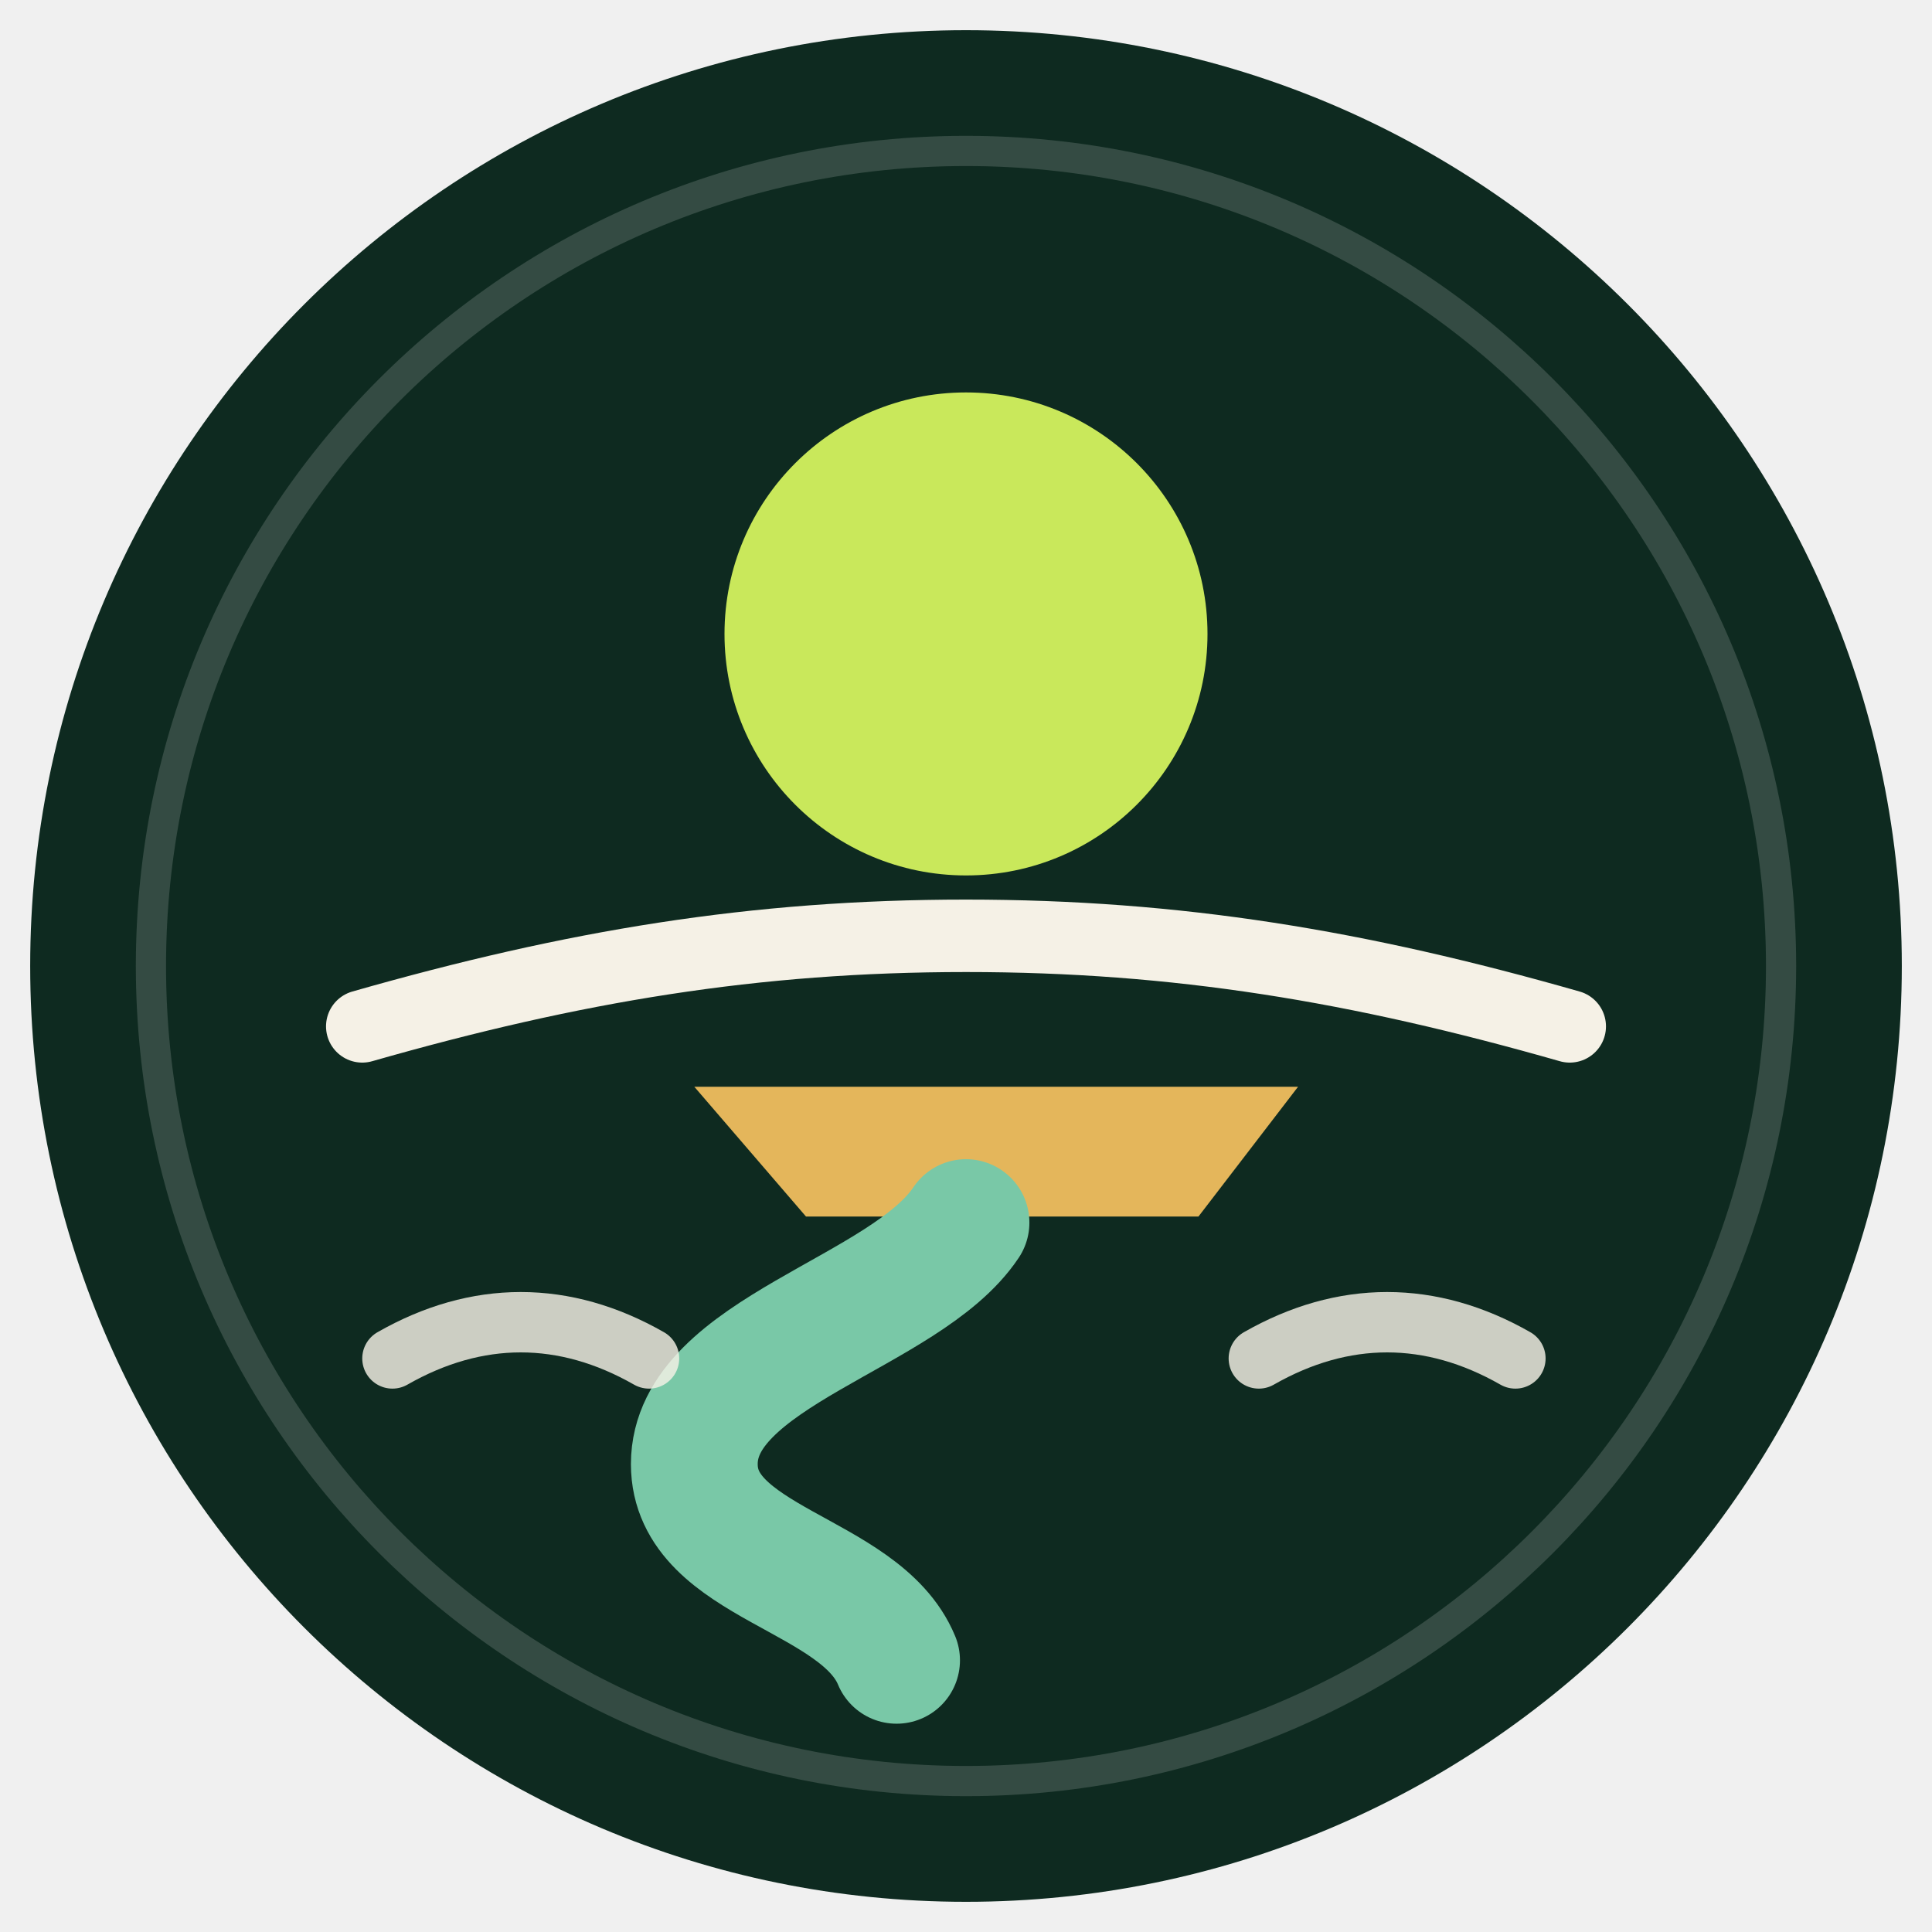
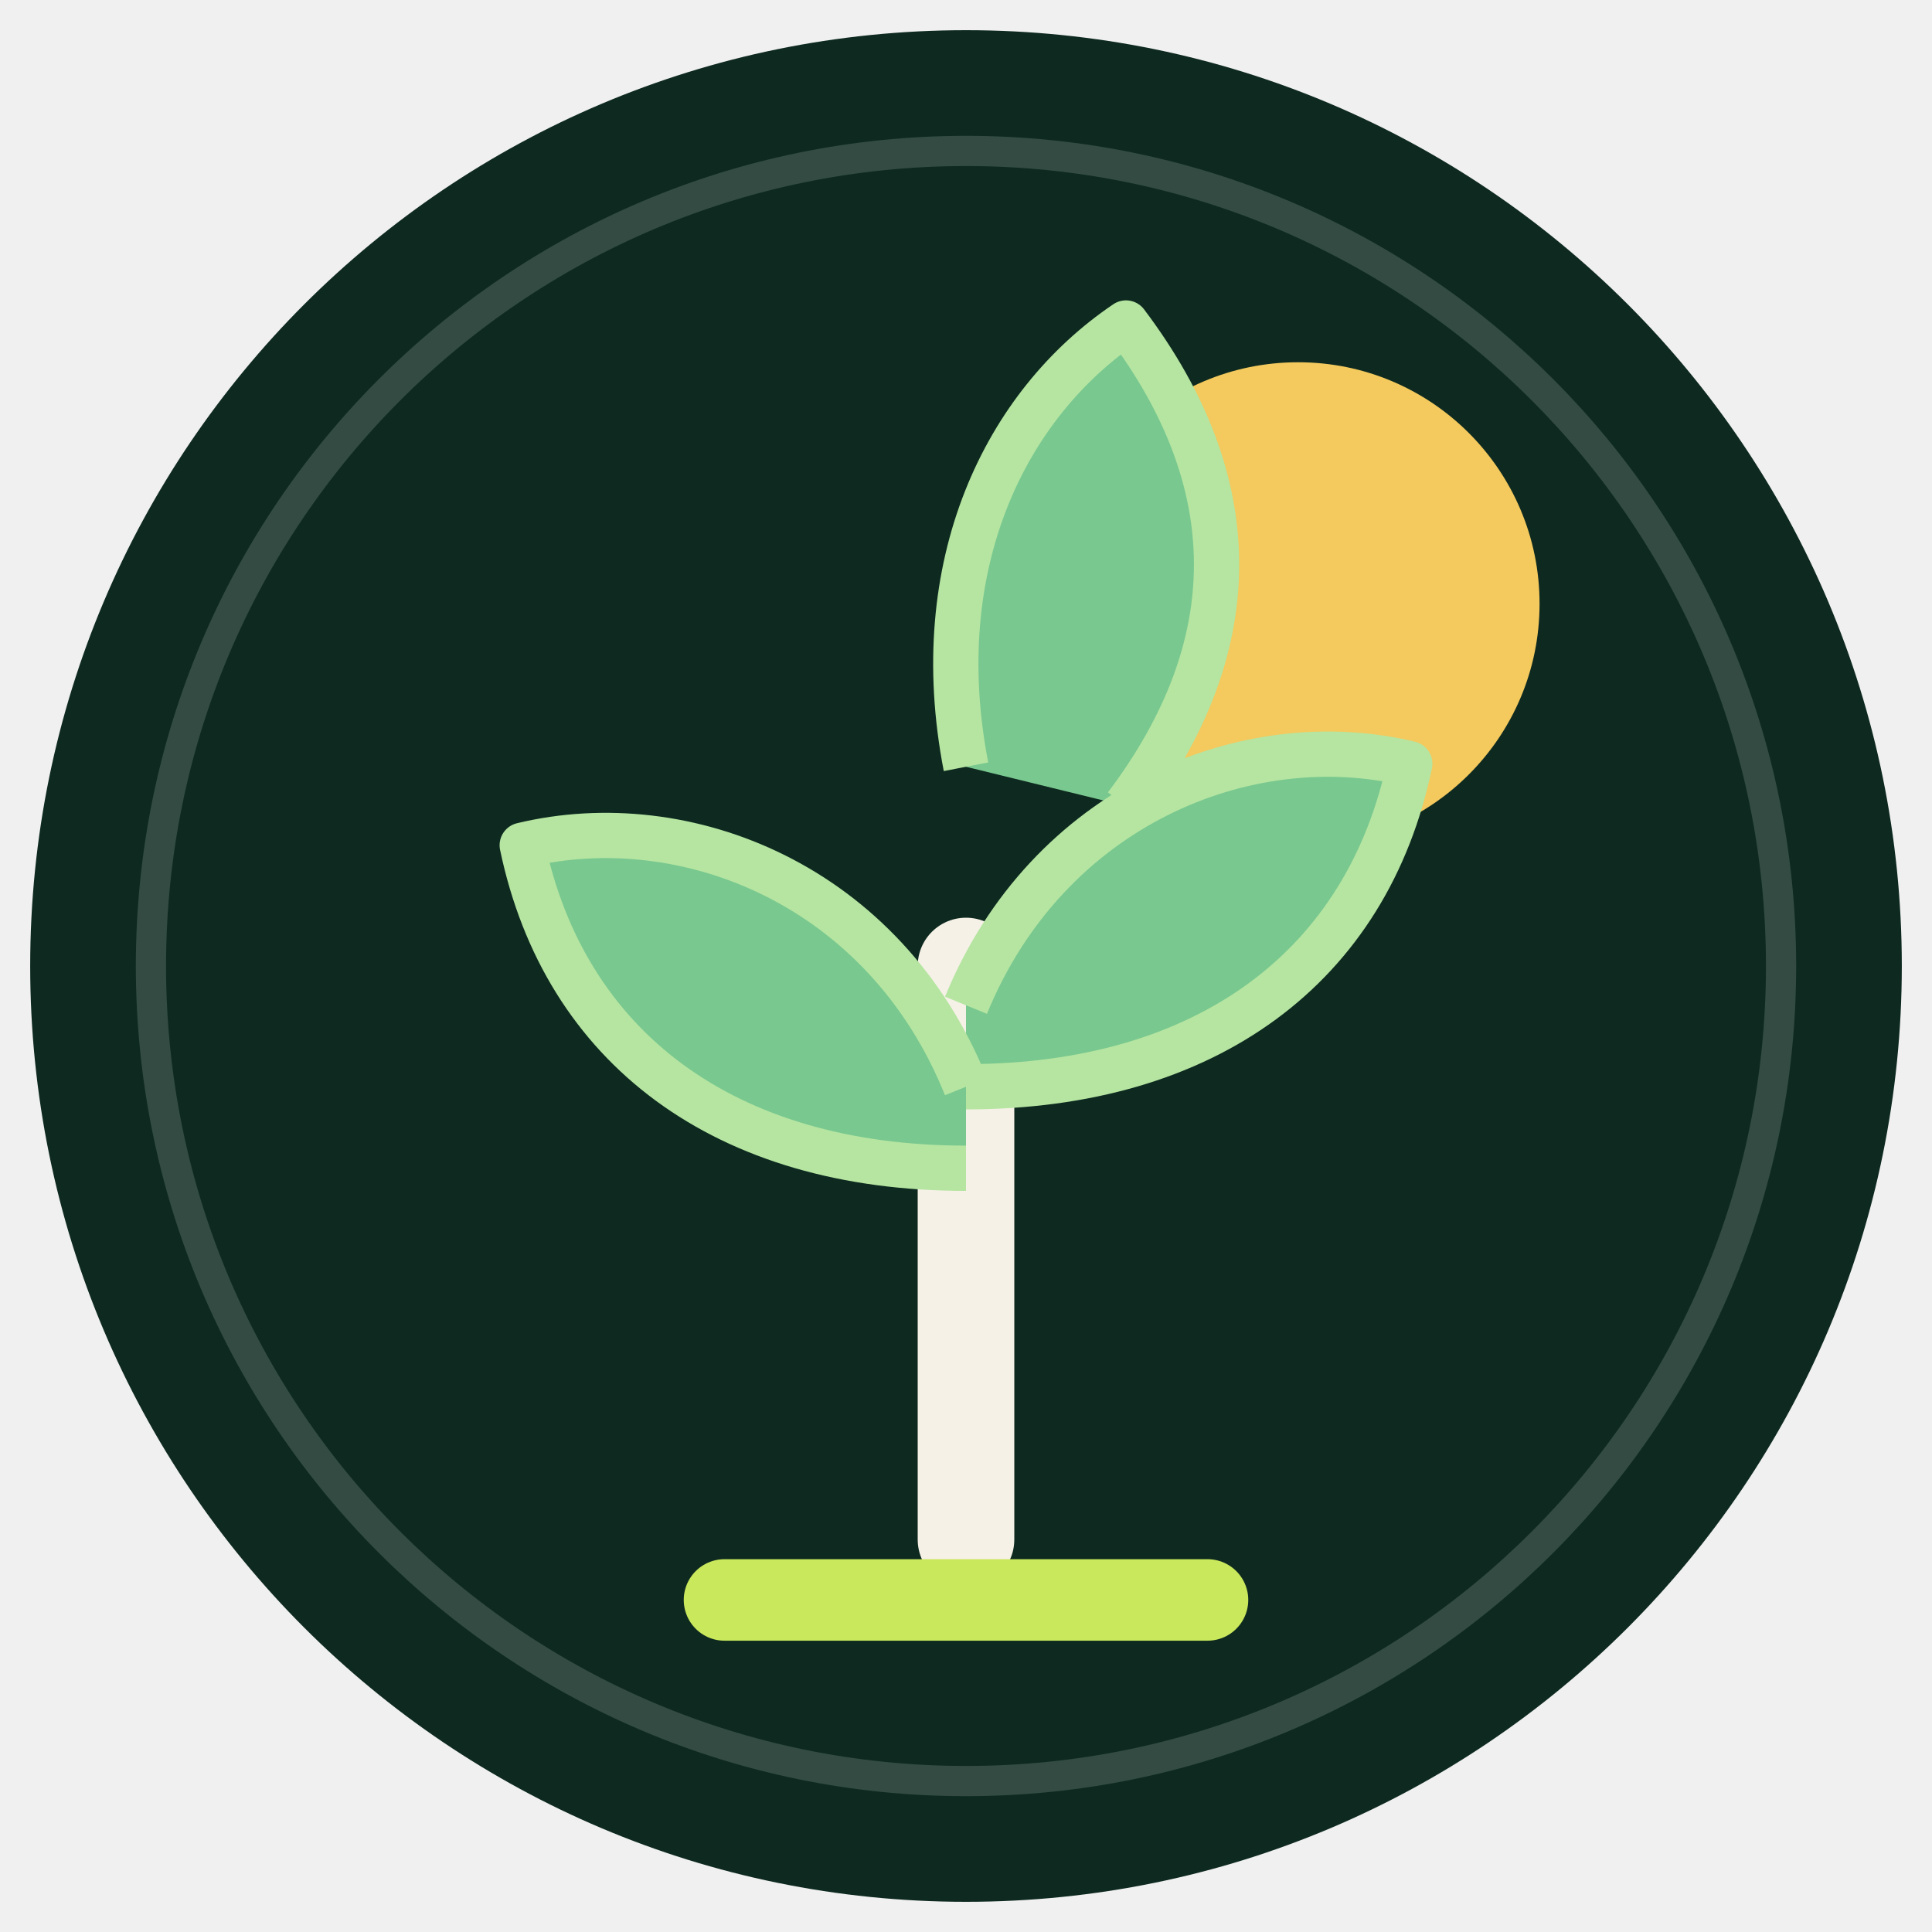
<svg xmlns="http://www.w3.org/2000/svg" viewBox="0 0 64 64">
  <circle cx="32" cy="32" r="31" fill="#0e2a20" />
  <circle cx="32" cy="32" r="27" fill="none" stroke="#fff" stroke-opacity=".16" />
-   <circle cx="32" cy="21" r="8" fill="#c9e85b" />
-   <path d="M12 34c7-2 13-3 20-3s13 1 20 3" fill="none" stroke="#f5f1e6" stroke-linecap="round" stroke-width="2.4" />
-   <path d="M23 36h20l-3.3 4.3h-13L23 36Z" fill="#e4b65b" />
-   <path d="M32 40.5c-2 3-9 4.3-9 8 0 3.3 5.5 3.6 6.7 6.5" fill="none" stroke="#79c8a7" stroke-linecap="round" stroke-width="4.2" />
-   <path d="M13 45c2.8-1.6 5.7-1.6 8.5 0m20.2 0c2.8-1.6 5.7-1.6 8.5 0" fill="none" stroke="#f5f1e6" stroke-linecap="round" stroke-opacity=".82" stroke-width="2" />
+   <circle cx="43" cy="20" r="8" fill="#f4c95d" />
+   <path d="M32 51V32" fill="none" stroke="#f5f1e6" stroke-linecap="round" stroke-width="3.2" />
+   <path d="M32 36c-2.7-6.7-9.3-9.3-14.7-8 1.4 6.7 6.7 10.7 14.7 10.7m0-5.4c2.7-6.6 9.3-9.3 14.7-8-1.4 6.7-6.7 10.7-14.7 10.7m0-10.6c-1.3-6.7 1.3-12 5.3-14.7 4 5.3 4 10.7 0 16" fill="#79c88f" stroke="#b5e5a1" stroke-linejoin="round" stroke-width="1.5" />
+   <path d="M24 53h16" fill="none" stroke="#c9e85b" stroke-linecap="round" stroke-width="2.7" />
</svg>
